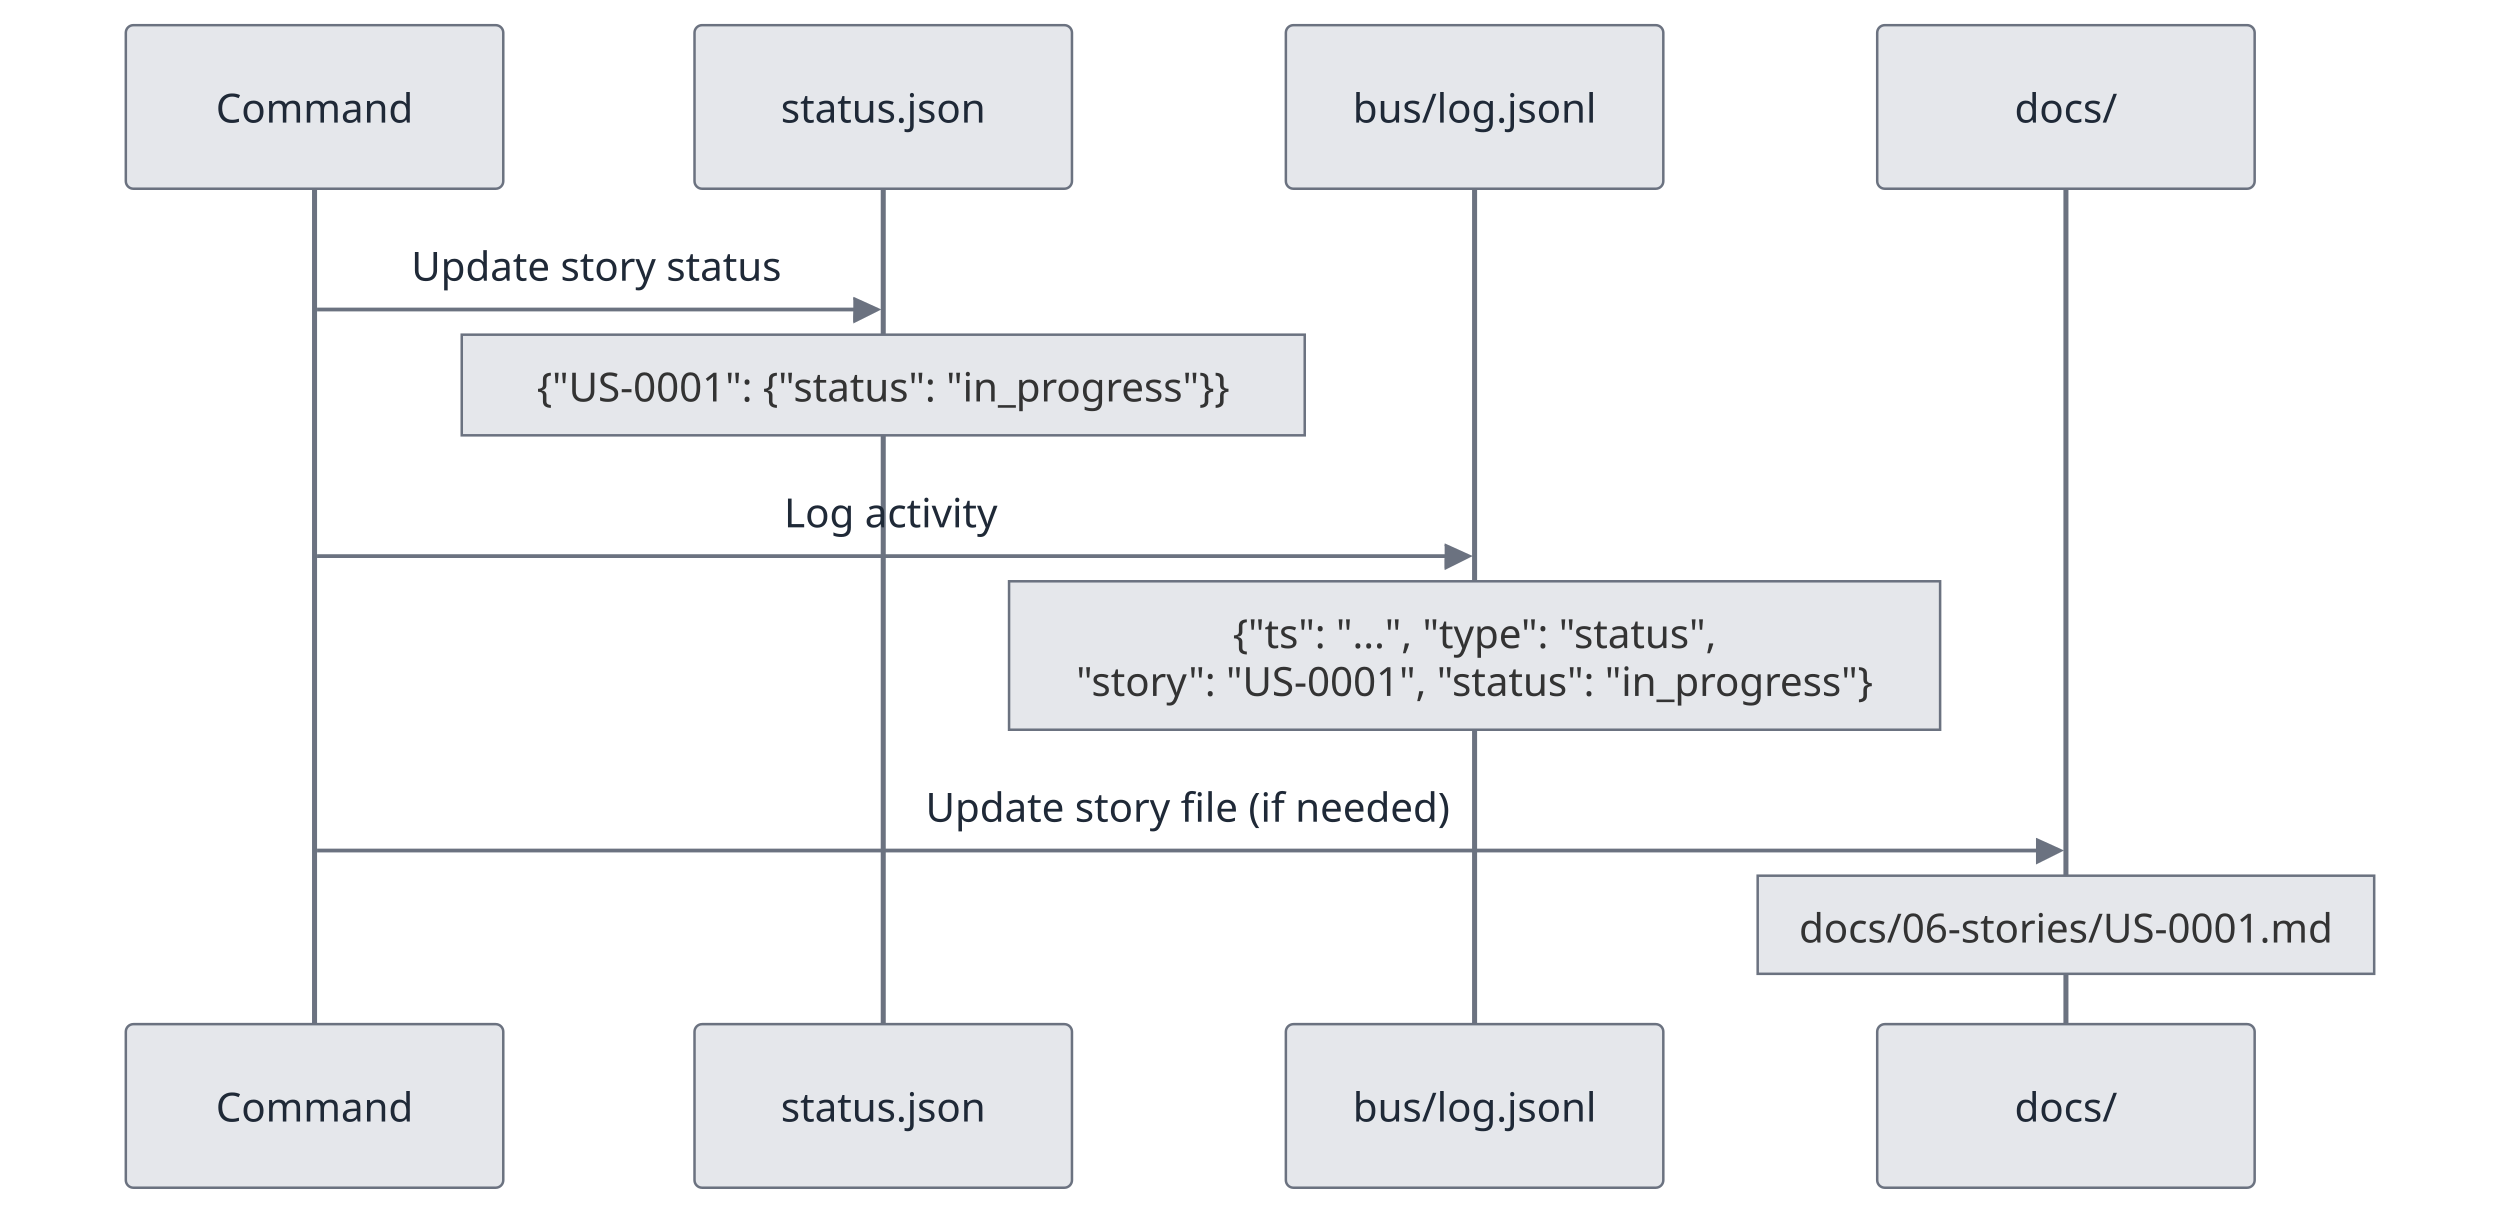
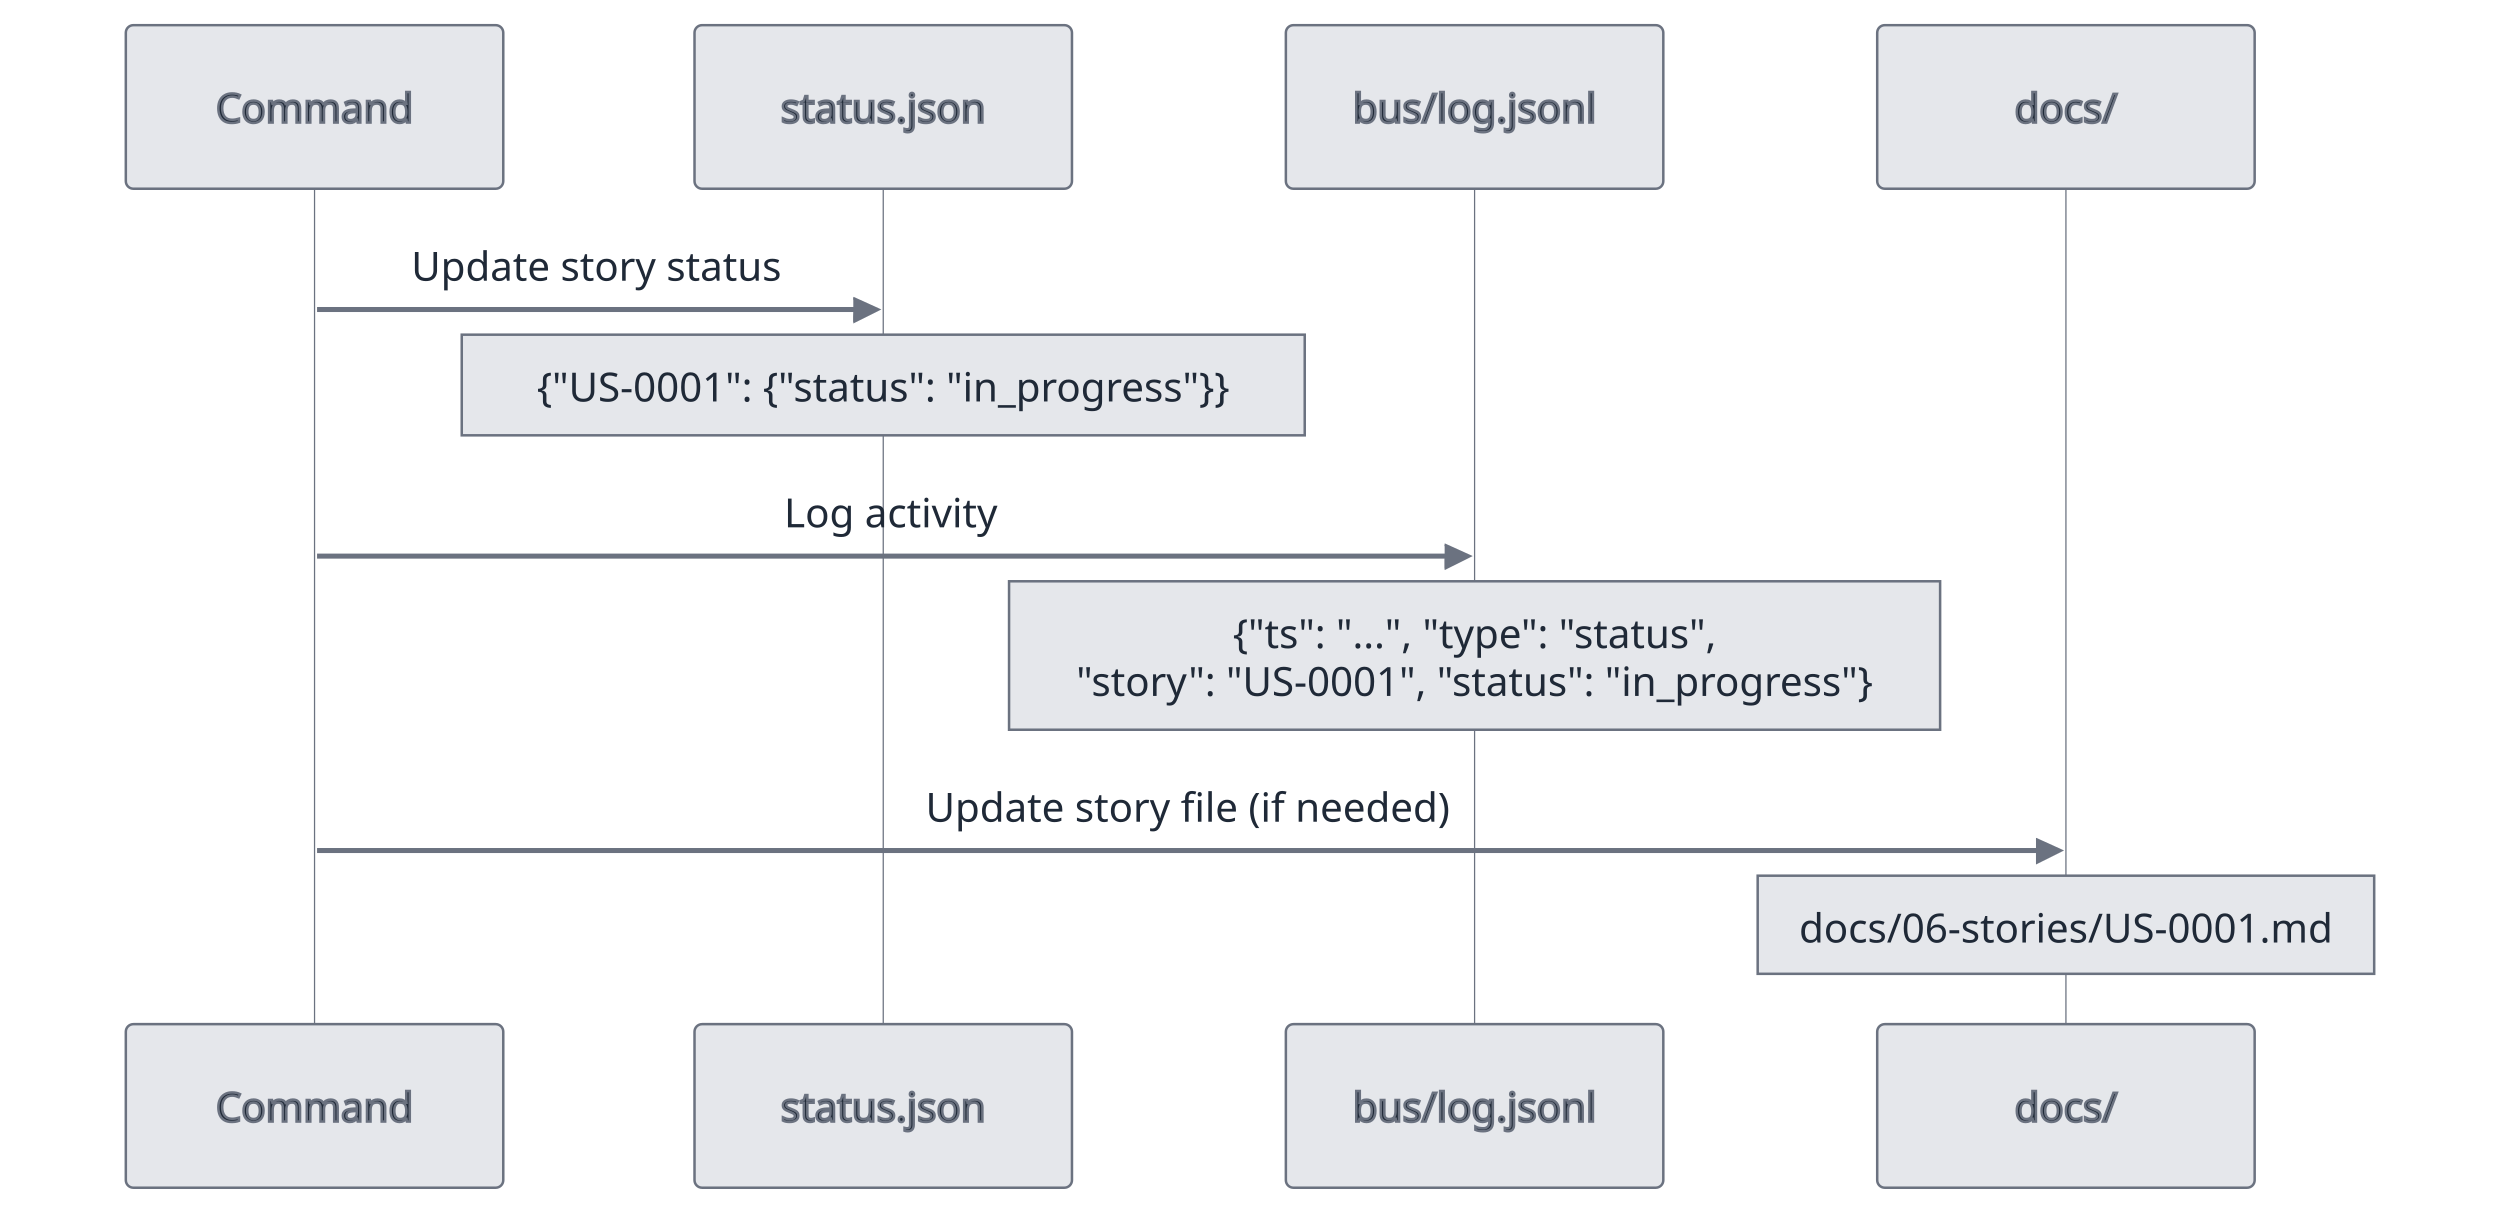
<svg xmlns="http://www.w3.org/2000/svg" id="my-svg" width="100%" style="max-width: 993.5px; background-color: transparent;" viewBox="-50 -10 993.5 483" role="graphics-document document" aria-roledescription="sequence" aria-describedby="chart-desc-my-svg" aria-labelledby="chart-title-my-svg">
  <g>
-     <rect x="696" y="397" fill="#e5e7eb" stroke="#6b7280" width="150" height="65" name="Docs" rx="3" ry="3" class="actor actor-bottom" />
+     <rect x="696" y="397" width="150" height="65" name="Docs" rx="3" ry="3" class="actor actor-bottom" />
    <text x="771" y="429.5" dominant-baseline="central" alignment-baseline="central" class="actor actor-box" style="text-anchor: middle; font-size: 16px; font-weight: 400;">
      <tspan x="771" dy="0">docs/</tspan>
    </text>
  </g>
  <g>
-     <rect x="461" y="397" fill="#e5e7eb" stroke="#6b7280" width="150" height="65" name="Bus" rx="3" ry="3" class="actor actor-bottom" />
+     <rect x="461" y="397" width="150" height="65" name="Bus" rx="3" ry="3" class="actor actor-bottom" />
    <text x="536" y="429.5" dominant-baseline="central" alignment-baseline="central" class="actor actor-box" style="text-anchor: middle; font-size: 16px; font-weight: 400;">
      <tspan x="536" dy="0">bus/log.jsonl</tspan>
    </text>
  </g>
  <g>
-     <rect x="226" y="397" fill="#e5e7eb" stroke="#6b7280" width="150" height="65" name="Status" rx="3" ry="3" class="actor actor-bottom" />
+     <rect x="226" y="397" width="150" height="65" name="Status" rx="3" ry="3" class="actor actor-bottom" />
    <text x="301" y="429.5" dominant-baseline="central" alignment-baseline="central" class="actor actor-box" style="text-anchor: middle; font-size: 16px; font-weight: 400;">
      <tspan x="301" dy="0">status.json</tspan>
    </text>
  </g>
  <g>
-     <rect x="0" y="397" fill="#e5e7eb" stroke="#6b7280" width="150" height="65" name="Cmd" rx="3" ry="3" class="actor actor-bottom" />
+     <rect x="0" y="397" width="150" height="65" name="Cmd" rx="3" ry="3" class="actor actor-bottom" />
    <text x="75" y="429.5" dominant-baseline="central" alignment-baseline="central" class="actor actor-box" style="text-anchor: middle; font-size: 16px; font-weight: 400;">
      <tspan x="75" dy="0">Command</tspan>
    </text>
  </g>
  <g>
-     <line id="actor3" x1="771" y1="65" x2="771" y2="397" class="actor-line 200" stroke-width="0.5px" stroke="#9ca3af" name="Docs" />
+     <line id="actor3" x1="771" y1="65" x2="771" y2="397" class="actor-line 200" stroke-width="0.5px" name="Docs" />
    <g id="root-3">
-       <rect x="696" y="0" fill="#e5e7eb" stroke="#6b7280" width="150" height="65" name="Docs" rx="3" ry="3" class="actor actor-top" />
+       <rect x="696" y="0" width="150" height="65" name="Docs" rx="3" ry="3" class="actor actor-top" />
      <text x="771" y="32.5" dominant-baseline="central" alignment-baseline="central" class="actor actor-box" style="text-anchor: middle; font-size: 16px; font-weight: 400;">
        <tspan x="771" dy="0">docs/</tspan>
      </text>
    </g>
  </g>
  <g>
-     <line id="actor2" x1="536" y1="65" x2="536" y2="397" class="actor-line 200" stroke-width="0.5px" stroke="#9ca3af" name="Bus" />
+     <line id="actor2" x1="536" y1="65" x2="536" y2="397" class="actor-line 200" stroke-width="0.5px" name="Bus" />
    <g id="root-2">
-       <rect x="461" y="0" fill="#e5e7eb" stroke="#6b7280" width="150" height="65" name="Bus" rx="3" ry="3" class="actor actor-top" />
+       <rect x="461" y="0" width="150" height="65" name="Bus" rx="3" ry="3" class="actor actor-top" />
      <text x="536" y="32.5" dominant-baseline="central" alignment-baseline="central" class="actor actor-box" style="text-anchor: middle; font-size: 16px; font-weight: 400;">
        <tspan x="536" dy="0">bus/log.jsonl</tspan>
      </text>
    </g>
  </g>
  <g>
-     <line id="actor1" x1="301" y1="65" x2="301" y2="397" class="actor-line 200" stroke-width="0.5px" stroke="#9ca3af" name="Status" />
+     <line id="actor1" x1="301" y1="65" x2="301" y2="397" class="actor-line 200" stroke-width="0.5px" name="Status" />
    <g id="root-1">
-       <rect x="226" y="0" fill="#e5e7eb" stroke="#6b7280" width="150" height="65" name="Status" rx="3" ry="3" class="actor actor-top" />
+       <rect x="226" y="0" width="150" height="65" name="Status" rx="3" ry="3" class="actor actor-top" />
      <text x="301" y="32.5" dominant-baseline="central" alignment-baseline="central" class="actor actor-box" style="text-anchor: middle; font-size: 16px; font-weight: 400;">
        <tspan x="301" dy="0">status.json</tspan>
      </text>
    </g>
  </g>
  <g>
-     <line id="actor0" x1="75" y1="65" x2="75" y2="397" class="actor-line 200" stroke-width="0.5px" stroke="#9ca3af" name="Cmd" />
+     <line id="actor0" x1="75" y1="65" x2="75" y2="397" class="actor-line 200" stroke-width="0.5px" name="Cmd" />
    <g id="root-0">
-       <rect x="0" y="0" fill="#e5e7eb" stroke="#6b7280" width="150" height="65" name="Cmd" rx="3" ry="3" class="actor actor-top" />
+       <rect x="0" y="0" width="150" height="65" name="Cmd" rx="3" ry="3" class="actor actor-top" />
      <text x="75" y="32.5" dominant-baseline="central" alignment-baseline="central" class="actor actor-box" style="text-anchor: middle; font-size: 16px; font-weight: 400;">
        <tspan x="75" dy="0">Command</tspan>
      </text>
    </g>
  </g>
-   <style>#my-svg{font-family:system-ui,sans-serif;font-size:14px;fill:#1f2937;}@keyframes edge-animation-frame{from{stroke-dashoffset:0;}}@keyframes dash{to{stroke-dashoffset:0;}}#my-svg .edge-animation-slow{stroke-dasharray:9,5!important;stroke-dashoffset:900;animation:dash 50s linear infinite;stroke-linecap:round;}#my-svg .edge-animation-fast{stroke-dasharray:9,5!important;stroke-dashoffset:900;animation:dash 20s linear infinite;stroke-linecap:round;}#my-svg .error-icon{fill:#f3f4f6;}#my-svg .error-text{fill:#0c0b09;stroke:#0c0b09;}#my-svg .edge-thickness-normal{stroke-width:1px;}#my-svg .edge-thickness-thick{stroke-width:3.5px;}#my-svg .edge-pattern-solid{stroke-dasharray:0;}#my-svg .edge-thickness-invisible{stroke-width:0;fill:none;}#my-svg .edge-pattern-dashed{stroke-dasharray:3;}#my-svg .edge-pattern-dotted{stroke-dasharray:2;}#my-svg .marker{fill:#6b7280;stroke:#6b7280;}#my-svg .marker.cross{stroke:#6b7280;}#my-svg svg{font-family:system-ui,sans-serif;font-size:14px;}#my-svg p{margin:0;}#my-svg .actor{stroke:#6b7280;fill:#e5e7eb;}#my-svg text.actor&gt;tspan{fill:#1f2937;stroke:none;}#my-svg .actor-line{stroke:#6b7280;}#my-svg .innerArc{stroke-width:1.5;stroke-dasharray:none;}#my-svg .messageLine0{stroke-width:1.5;stroke-dasharray:none;stroke:#1f2937;}#my-svg .messageLine1{stroke-width:1.5;stroke-dasharray:2,2;stroke:#1f2937;}#my-svg #arrowhead path{fill:#1f2937;stroke:#1f2937;}#my-svg .sequenceNumber{fill:#948d7f;}#my-svg #sequencenumber{fill:#1f2937;}#my-svg #crosshead path{fill:#1f2937;stroke:#1f2937;}#my-svg .messageText{fill:#1f2937;stroke:none;}#my-svg .labelBox{stroke:#6b7280;fill:#e5e7eb;}#my-svg .labelText,#my-svg .labelText&gt;tspan{fill:#1f2937;stroke:none;}#my-svg .loopText,#my-svg .loopText&gt;tspan{fill:#1f2937;stroke:none;}#my-svg .loopLine{stroke-width:2px;stroke-dasharray:2,2;stroke:#6b7280;fill:#6b7280;}#my-svg .note{stroke:hsl(52.683, 60%, 73.922%);fill:#fff5ad;}#my-svg .noteText,#my-svg .noteText&gt;tspan{fill:#333;stroke:none;}#my-svg .activation0{fill:#d1d5db;stroke:hsl(216, 12.195%, 73.922%);}#my-svg .activation1{fill:#d1d5db;stroke:hsl(216, 12.195%, 73.922%);}#my-svg .activation2{fill:#d1d5db;stroke:hsl(216, 12.195%, 73.922%);}#my-svg .actorPopupMenu{position:absolute;}#my-svg .actorPopupMenuPanel{position:absolute;fill:#e5e7eb;box-shadow:0px 8px 16px 0px rgba(0,0,0,0.2);filter:drop-shadow(3px 5px 2px rgb(0 0 0 / 0.4));}#my-svg .actor-man line{stroke:#6b7280;fill:#e5e7eb;}#my-svg .actor-man circle,#my-svg line{stroke:#6b7280;fill:#e5e7eb;stroke-width:2px;}#my-svg :root{--mermaid-font-family:"trebuchet ms",verdana,arial,sans-serif;}#my-svg .note{fill:#e5e7eb !important;stroke:#6b7280 !important;} #my-svg .noteText{fill:#1f2937 !important;} #my-svg .activation0,#my-svg .activation1,#my-svg .activation2{fill:#d1d5db !important;stroke:#6b7280 !important;} #my-svg .actor{fill:#e5e7eb !important;stroke:#6b7280 !important;} #my-svg .actor-line{stroke:#6b7280 !important;} #my-svg text.actor&gt;tspan{fill:#1f2937 !important;} #my-svg .messageText{fill:#1f2937 !important;} #my-svg .messageLine0,.messageLine1{stroke:#6b7280 !important;} #my-svg #arrowhead path{fill:#6b7280 !important;stroke:#6b7280 !important;} #my-svg .labelBox{fill:#e5e7eb !important;stroke:#6b7280 !important;} #my-svg .labelText{fill:#1f2937 !important;} #my-svg .loopText{fill:#1f2937 !important;} #my-svg .loopLine{stroke:#6b7280 !important;} #my-svg .edgeLabel{background-color:#e5e7eb !important;} #my-svg .edgeLabel p{background-color:#e5e7eb !important;} #my-svg .edgeLabel rect{fill:#e5e7eb !important;opacity:1 !important;} #my-svg .labelBkg{background-color:#e5e7eb !important;} #my-svg .statediagram-state rect{fill:#e5e7eb !important;stroke:#6b7280 !important;} #my-svg .statediagram-state .label text{fill:#1f2937 !important;} #my-svg .state-start,.state-end{fill:#6b7280 !important;} #my-svg path.transition{stroke:#6b7280 !important;} @media (prefers-color-scheme: dark) { #my-svg .note{fill:#374151 !important;stroke:#9ca3af !important;} #my-svg .noteText{fill:#e5e7eb !important;} #my-svg .activation0,#my-svg .activation1,#my-svg .activation2{fill:#4b5563 !important;stroke:#9ca3af !important;} #my-svg .actor{fill:#374151 !important;stroke:#9ca3af !important;} #my-svg .actor-line{stroke:#9ca3af !important;} #my-svg text.actor&gt;tspan{fill:#e5e7eb !important;} #my-svg .messageText{fill:#e5e7eb !important;} #my-svg .messageLine0,.messageLine1{stroke:#9ca3af !important;} #my-svg #arrowhead path{fill:#9ca3af !important;stroke:#9ca3af !important;} #my-svg .labelBox{fill:#374151 !important;stroke:#9ca3af !important;} #my-svg .labelText{fill:#e5e7eb !important;} #my-svg .loopText{fill:#e5e7eb !important;} #my-svg .loopLine{stroke:#9ca3af !important;} #my-svg .edgeLabel{background-color:#374151 !important;} #my-svg .edgeLabel p{background-color:#374151 !important;} #my-svg .edgeLabel rect{fill:#374151 !important;opacity:1 !important;} #my-svg .labelBkg{background-color:#374151 !important;} #my-svg .node rect,.node circle,.node ellipse,.node polygon,.node path{fill:#374151 !important;stroke:#9ca3af !important;} #my-svg .cluster rect{fill:#1f2937 !important;stroke:#6b7280 !important;} #my-svg .edgePath .path,.flowchart-link{stroke:#9ca3af !important;} #my-svg .marker,.arrowheadPath{fill:#9ca3af !important;stroke:#9ca3af !important;} #my-svg text,span,p{fill:#e5e7eb !important;color:#e5e7eb !important;} #my-svg .statediagram-state rect{fill:#374151 !important;stroke:#9ca3af !important;} #my-svg .statediagram-state .label text{fill:#e5e7eb !important;} #my-svg .state-start,.state-end{fill:#9ca3af !important;} #my-svg path.transition{stroke:#9ca3af !important;} }</style>
+   <style>#my-svg{font-family:system-ui,sans-serif;font-size:14px;fill:#1f2937;}/* AgileFlow Diagram Styles - Global Adaptive Light/Dark Mode */ /* This file is the SINGLE SOURCE OF TRUTH for all diagram styling */ /* ============================================ LIGHT MODE (Default) ============================================ */ /* Set color property for currentColor inheritance */ #my-svg{color:#6b7280;}/* Flowchart Nodes */ #my-svg .node rect, #my-svg .node circle, #my-svg .node ellipse, #my-svg .node polygon, #my-svg .node path{fill:#e5e7eb !important;stroke:#6b7280 !important;}/* Flowchart Edges */ #my-svg .edgePath .path, #my-svg .flowchart-link{stroke:#6b7280 !important;}/* Edge Labels */ #my-svg .edgeLabel{background-color:#e5e7eb !important;}#my-svg .edgeLabel rect{fill:#e5e7eb !important;opacity:1 !important;}#my-svg .edgeLabel p, #my-svg .labelBkg{background-color:#e5e7eb !important;}/* Clusters/Subgraphs */ #my-svg .cluster rect{fill:#f3f4f6 !important;stroke:#6b7280 !important;}#my-svg .cluster-label text, #my-svg .cluster-label span{fill:#1f2937 !important;color:#1f2937 !important;}/* Arrows/Markers */ #my-svg .marker, #my-svg .arrowheadPath, #my-svg #arrowhead path, #my-svg marker path{fill:#6b7280 !important;stroke:#6b7280 !important;}/* All Text */ #my-svg text, #my-svg span, #my-svg p, #my-svg tspan, #my-svg .label, #my-svg .nodeLabel, #my-svg .edgeLabel{fill:#1f2937 !important;color:#1f2937 !important;}/* Sequence Diagram - Actors */ #my-svg .actor, #my-svg .actor-top, #my-svg .actor-bottom, #my-svg rect.actor{fill:#e5e7eb !important;stroke:#6b7280 !important;}#my-svg .actor-line, #my-svg line.actor-line{stroke:#6b7280 !important;}#my-svg text.actor, #my-svg text.actor &gt; tspan, #my-svg .actor-box{fill:#1f2937 !important;}/* Sequence Diagram - Actor Man (stick figure) */ #my-svg .actor-man line, #my-svg .actor-man circle{stroke:#6b7280 !important;fill:#e5e7eb !important;}/* Sequence Diagram - Messages */ #my-svg .messageText{fill:#1f2937 !important;}#my-svg .messageLine0, #my-svg .messageLine1{stroke:#6b7280 !important;}/* Sequence Diagram - Notes (CRITICAL:override yellow) */ #my-svg .note, #my-svg rect.note{fill:#e5e7eb !important;stroke:#6b7280 !important;}#my-svg .noteText, #my-svg .noteText &gt; tspan, #my-svg text.noteText{fill:#1f2937 !important;}/* Sequence Diagram - Loops/Labels */ #my-svg .labelBox{fill:#e5e7eb !important;stroke:#6b7280 !important;}#my-svg .labelText, #my-svg .loopText, #my-svg .labelText &gt; tspan, #my-svg .loopText &gt; tspan{fill:#1f2937 !important;}#my-svg .loopLine{stroke:#6b7280 !important;}/* Sequence Diagram - Activations */ #my-svg .activation0, #my-svg .activation1, #my-svg .activation2{fill:#d1d5db !important;stroke:#6b7280 !important;}/* State Diagram */ #my-svg .statediagram-state rect, #my-svg .statediagram-cluster rect{fill:#e5e7eb !important;stroke:#6b7280 !important;}#my-svg .state-start, #my-svg .state-end, #my-svg .statediagram-state circle{fill:#6b7280 !important;}#my-svg path.transition{stroke:#6b7280 !important;}#my-svg .statediagram-state .label text{fill:#1f2937 !important;}/* ============================================ DARK MODE ============================================ */ @media (prefers-color-scheme:dark){/* Set color property for currentColor inheritance */ #my-svg{color:#9ca3af;}/* Flowchart Nodes */ #my-svg .node rect, #my-svg .node circle, #my-svg .node ellipse, #my-svg .node polygon, #my-svg .node path{fill:#374151 !important;stroke:#9ca3af !important;}/* Flowchart Edges */ #my-svg .edgePath .path, #my-svg .flowchart-link{stroke:#9ca3af !important;}/* Edge Labels */ #my-svg .edgeLabel{background-color:#374151 !important;}#my-svg .edgeLabel rect{fill:#374151 !important;}#my-svg .edgeLabel p, #my-svg .labelBkg{background-color:#374151 !important;}/* Clusters/Subgraphs */ #my-svg .cluster rect{fill:#1f2937 !important;stroke:#6b7280 !important;}#my-svg .cluster-label text, #my-svg .cluster-label span{fill:#e5e7eb !important;color:#e5e7eb !important;}/* Arrows/Markers */ #my-svg .marker, #my-svg .arrowheadPath, #my-svg #arrowhead path, #my-svg marker path{fill:#9ca3af !important;stroke:#9ca3af !important;}/* All Text */ #my-svg text, #my-svg span, #my-svg p, #my-svg tspan, #my-svg .label, #my-svg .nodeLabel, #my-svg .edgeLabel{fill:#e5e7eb !important;color:#e5e7eb !important;}/* Sequence Diagram - Actors */ #my-svg .actor, #my-svg .actor-top, #my-svg .actor-bottom, #my-svg rect.actor{fill:#374151 !important;stroke:#9ca3af !important;}#my-svg .actor-line, #my-svg line.actor-line{stroke:#9ca3af !important;}#my-svg text.actor, #my-svg text.actor &gt; tspan, #my-svg .actor-box{fill:#e5e7eb !important;}/* Sequence Diagram - Actor Man (stick figure) */ #my-svg .actor-man line, #my-svg .actor-man circle{stroke:#9ca3af !important;fill:#374151 !important;}/* Sequence Diagram - Messages */ #my-svg .messageText{fill:#e5e7eb !important;}#my-svg .messageLine0, #my-svg .messageLine1{stroke:#9ca3af !important;}/* Sequence Diagram - Notes (CRITICAL:override yellow) */ #my-svg .note, #my-svg rect.note{fill:#374151 !important;stroke:#9ca3af !important;}#my-svg .noteText, #my-svg .noteText &gt; tspan, #my-svg text.noteText{fill:#e5e7eb !important;}/* Sequence Diagram - Loops/Labels */ #my-svg .labelBox{fill:#374151 !important;stroke:#9ca3af !important;}#my-svg .labelText, #my-svg .loopText, #my-svg .labelText &gt; tspan, #my-svg .loopText &gt; tspan{fill:#e5e7eb !important;}#my-svg .loopLine{stroke:#9ca3af !important;}/* Sequence Diagram - Activations */ #my-svg .activation0, #my-svg .activation1, #my-svg .activation2{fill:#4b5563 !important;stroke:#9ca3af !important;}/* State Diagram */ #my-svg .statediagram-state rect, #my-svg .statediagram-cluster rect{fill:#374151 !important;stroke:#9ca3af !important;}#my-svg .state-start, #my-svg .state-end, #my-svg .statediagram-state circle{fill:#9ca3af !important;}#my-svg path.transition{stroke:#9ca3af !important;}#my-svg .statediagram-state .label text{fill:#e5e7eb !important;}}</style>
  <g />
  <defs>
    <symbol id="computer" width="24" height="24">
      <path transform="scale(.5)" d="M2 2v13h20v-13h-20zm18 11h-16v-9h16v9zm-10.228 6l.466-1h3.524l.467 1h-4.457zm14.228 3h-24l2-6h2.104l-1.33 4h18.45l-1.297-4h2.073l2 6zm-5-10h-14v-7h14v7z" />
    </symbol>
  </defs>
  <defs>
    <symbol id="database" fill-rule="evenodd" clip-rule="evenodd">
      <path transform="scale(.5)" d="M12.258.001l.256.004.255.005.253.008.251.01.249.012.247.015.246.016.242.019.241.02.239.023.236.024.233.027.231.028.229.031.225.032.223.034.22.036.217.038.214.04.211.041.208.043.205.045.201.046.198.048.194.05.191.051.187.053.183.054.18.056.175.057.172.059.168.06.163.061.16.063.155.064.15.066.074.033.073.033.071.034.07.034.069.035.068.035.067.035.066.035.064.036.064.036.062.036.06.036.06.037.058.037.058.037.055.038.055.038.053.038.052.038.051.039.05.039.048.039.047.039.045.04.044.04.043.04.041.04.04.041.039.041.037.041.036.041.034.041.033.042.032.042.03.042.029.042.027.042.026.043.024.043.023.043.021.043.02.043.018.044.017.043.015.044.013.044.012.044.011.045.009.044.007.045.006.045.004.045.002.045.001.045v17l-.001.045-.002.045-.004.045-.006.045-.007.045-.009.044-.011.045-.012.044-.013.044-.015.044-.017.043-.018.044-.02.043-.021.043-.023.043-.024.043-.026.043-.027.042-.029.042-.03.042-.032.042-.033.042-.034.041-.036.041-.037.041-.039.041-.04.041-.041.04-.043.04-.044.04-.045.04-.047.039-.048.039-.05.039-.051.039-.052.038-.053.038-.055.038-.055.038-.058.037-.058.037-.06.037-.06.036-.062.036-.064.036-.064.036-.066.035-.067.035-.068.035-.069.035-.07.034-.071.034-.073.033-.074.033-.15.066-.155.064-.16.063-.163.061-.168.06-.172.059-.175.057-.18.056-.183.054-.187.053-.191.051-.194.05-.198.048-.201.046-.205.045-.208.043-.211.041-.214.04-.217.038-.22.036-.223.034-.225.032-.229.031-.231.028-.233.027-.236.024-.239.023-.241.02-.242.019-.246.016-.247.015-.249.012-.251.01-.253.008-.255.005-.256.004-.258.001-.258-.001-.256-.004-.255-.005-.253-.008-.251-.01-.249-.012-.247-.015-.245-.016-.243-.019-.241-.02-.238-.023-.236-.024-.234-.027-.231-.028-.228-.031-.226-.032-.223-.034-.22-.036-.217-.038-.214-.04-.211-.041-.208-.043-.204-.045-.201-.046-.198-.048-.195-.05-.19-.051-.187-.053-.184-.054-.179-.056-.176-.057-.172-.059-.167-.06-.164-.061-.159-.063-.155-.064-.151-.066-.074-.033-.072-.033-.072-.034-.07-.034-.069-.035-.068-.035-.067-.035-.066-.035-.064-.036-.063-.036-.062-.036-.061-.036-.06-.037-.058-.037-.057-.037-.056-.038-.055-.038-.053-.038-.052-.038-.051-.039-.049-.039-.049-.039-.046-.039-.046-.04-.044-.04-.043-.04-.041-.04-.04-.041-.039-.041-.037-.041-.036-.041-.034-.041-.033-.042-.032-.042-.03-.042-.029-.042-.027-.042-.026-.043-.024-.043-.023-.043-.021-.043-.02-.043-.018-.044-.017-.043-.015-.044-.013-.044-.012-.044-.011-.045-.009-.044-.007-.045-.006-.045-.004-.045-.002-.045-.001-.045v-17l.001-.045.002-.045.004-.045.006-.045.007-.045.009-.044.011-.045.012-.044.013-.044.015-.044.017-.043.018-.044.02-.043.021-.043.023-.043.024-.043.026-.043.027-.042.029-.042.03-.042.032-.042.033-.042.034-.041.036-.041.037-.041.039-.041.04-.041.041-.04.043-.04.044-.04.046-.04.046-.039.049-.039.049-.039.051-.039.052-.038.053-.038.055-.038.056-.038.057-.037.058-.037.06-.037.061-.036.062-.036.063-.036.064-.036.066-.035.067-.035.068-.035.069-.035.07-.034.072-.034.072-.033.074-.033.151-.066.155-.064.159-.063.164-.061.167-.06.172-.059.176-.057.179-.056.184-.054.187-.053.19-.051.195-.05.198-.048.201-.046.204-.045.208-.043.211-.041.214-.04.217-.038.22-.036.223-.034.226-.032.228-.031.231-.028.234-.027.236-.024.238-.023.241-.02.243-.019.245-.016.247-.015.249-.012.251-.01.253-.008.255-.005.256-.004.258-.001.258.001zm-9.258 20.499v.01l.001.021.003.021.004.022.005.021.006.022.007.022.009.023.01.022.011.023.012.023.013.023.015.023.016.024.017.023.018.024.019.024.021.024.022.025.023.024.024.025.052.049.056.05.061.051.066.051.07.051.075.051.079.052.084.052.088.052.092.052.097.052.102.051.105.052.11.052.114.051.119.051.123.051.127.05.131.05.135.05.139.048.144.049.147.047.152.047.155.047.16.045.163.045.167.043.171.043.176.041.178.041.183.039.187.039.19.037.194.035.197.035.202.033.204.031.209.03.212.029.216.027.219.025.222.024.226.021.23.02.233.018.236.016.24.015.243.012.246.01.249.008.253.005.256.004.259.001.26-.001.257-.004.254-.005.25-.008.247-.011.244-.012.241-.014.237-.016.233-.018.231-.021.226-.021.224-.024.22-.026.216-.027.212-.028.21-.031.205-.031.202-.034.198-.034.194-.036.191-.037.187-.039.183-.04.179-.04.175-.042.172-.043.168-.044.163-.045.16-.046.155-.046.152-.047.148-.048.143-.049.139-.049.136-.05.131-.05.126-.05.123-.051.118-.052.114-.051.11-.052.106-.052.101-.052.096-.052.092-.052.088-.053.083-.051.079-.052.074-.052.07-.051.065-.051.06-.051.056-.05.051-.05.023-.024.023-.025.021-.024.02-.024.019-.024.018-.024.017-.024.015-.023.014-.024.013-.023.012-.023.01-.023.01-.022.008-.022.006-.022.006-.022.004-.022.004-.021.001-.021.001-.021v-4.127l-.077.055-.08.053-.083.054-.085.053-.087.052-.09.052-.093.051-.095.05-.097.05-.1.049-.102.049-.105.048-.106.047-.109.047-.111.046-.114.045-.115.045-.118.044-.12.043-.122.042-.124.042-.126.041-.128.04-.13.04-.132.038-.134.038-.135.037-.138.037-.139.035-.142.035-.143.034-.144.033-.147.032-.148.031-.15.03-.151.03-.153.029-.154.027-.156.027-.158.026-.159.025-.161.024-.162.023-.163.022-.165.021-.166.02-.167.019-.169.018-.169.017-.171.016-.173.015-.173.014-.175.013-.175.012-.177.011-.178.01-.179.008-.179.008-.181.006-.182.005-.182.004-.184.003-.184.002h-.37l-.184-.002-.184-.003-.182-.004-.182-.005-.181-.006-.179-.008-.179-.008-.178-.01-.176-.011-.176-.012-.175-.013-.173-.014-.172-.015-.171-.016-.17-.017-.169-.018-.167-.019-.166-.02-.165-.021-.163-.022-.162-.023-.161-.024-.159-.025-.157-.026-.156-.027-.155-.027-.153-.029-.151-.03-.15-.03-.148-.031-.146-.032-.145-.033-.143-.034-.141-.035-.14-.035-.137-.037-.136-.037-.134-.038-.132-.038-.13-.04-.128-.04-.126-.041-.124-.042-.122-.042-.12-.044-.117-.043-.116-.045-.113-.045-.112-.046-.109-.047-.106-.047-.105-.048-.102-.049-.1-.049-.097-.05-.095-.05-.093-.052-.09-.051-.087-.052-.085-.053-.083-.054-.08-.054-.077-.054v4.127zm0-5.654v.011l.001.021.003.021.004.021.005.022.006.022.007.022.009.022.01.022.011.023.012.023.013.023.015.024.016.023.017.024.018.024.019.024.021.024.022.024.023.025.024.024.052.05.056.05.061.05.066.051.07.051.075.052.079.051.084.052.088.052.092.052.097.052.102.052.105.052.11.051.114.051.119.052.123.05.127.051.131.05.135.049.139.049.144.048.147.048.152.047.155.046.16.045.163.045.167.044.171.042.176.042.178.04.183.04.187.038.19.037.194.036.197.034.202.033.204.032.209.03.212.028.216.027.219.025.222.024.226.022.23.02.233.018.236.016.24.014.243.012.246.01.249.008.253.006.256.003.259.001.26-.001.257-.003.254-.006.25-.008.247-.01.244-.012.241-.015.237-.016.233-.018.231-.02.226-.022.224-.024.22-.025.216-.027.212-.029.21-.03.205-.032.202-.033.198-.035.194-.036.191-.037.187-.039.183-.039.179-.041.175-.042.172-.043.168-.044.163-.045.16-.045.155-.047.152-.047.148-.048.143-.048.139-.05.136-.049.131-.05.126-.051.123-.051.118-.051.114-.052.11-.052.106-.052.101-.052.096-.052.092-.052.088-.052.083-.052.079-.052.074-.051.07-.052.065-.051.06-.05.056-.051.051-.049.023-.025.023-.024.021-.025.02-.024.019-.024.018-.024.017-.024.015-.023.014-.023.013-.024.012-.022.01-.023.01-.023.008-.022.006-.022.006-.022.004-.021.004-.022.001-.021.001-.021v-4.139l-.077.054-.08.054-.083.054-.085.052-.087.053-.09.051-.093.051-.095.051-.097.05-.1.049-.102.049-.105.048-.106.047-.109.047-.111.046-.114.045-.115.044-.118.044-.12.044-.122.042-.124.042-.126.041-.128.04-.13.039-.132.039-.134.038-.135.037-.138.036-.139.036-.142.035-.143.033-.144.033-.147.033-.148.031-.15.03-.151.03-.153.028-.154.028-.156.027-.158.026-.159.025-.161.024-.162.023-.163.022-.165.021-.166.02-.167.019-.169.018-.169.017-.171.016-.173.015-.173.014-.175.013-.175.012-.177.011-.178.009-.179.009-.179.007-.181.007-.182.005-.182.004-.184.003-.184.002h-.37l-.184-.002-.184-.003-.182-.004-.182-.005-.181-.007-.179-.007-.179-.009-.178-.009-.176-.011-.176-.012-.175-.013-.173-.014-.172-.015-.171-.016-.17-.017-.169-.018-.167-.019-.166-.02-.165-.021-.163-.022-.162-.023-.161-.024-.159-.025-.157-.026-.156-.027-.155-.028-.153-.028-.151-.03-.15-.03-.148-.031-.146-.033-.145-.033-.143-.033-.141-.035-.14-.036-.137-.036-.136-.037-.134-.038-.132-.039-.13-.039-.128-.04-.126-.041-.124-.042-.122-.043-.12-.043-.117-.044-.116-.044-.113-.046-.112-.046-.109-.046-.106-.047-.105-.048-.102-.049-.1-.049-.097-.05-.095-.051-.093-.051-.09-.051-.087-.053-.085-.052-.083-.054-.08-.054-.077-.054v4.139zm0-5.666v.011l.001.02.003.022.004.021.005.022.006.021.007.022.009.023.01.022.011.023.012.023.013.023.015.023.016.024.017.024.018.023.019.024.021.025.022.024.023.024.024.025.052.05.056.05.061.05.066.051.07.051.075.052.079.051.084.052.088.052.092.052.097.052.102.052.105.051.11.052.114.051.119.051.123.051.127.05.131.05.135.05.139.049.144.048.147.048.152.047.155.046.16.045.163.045.167.043.171.043.176.042.178.04.183.04.187.038.19.037.194.036.197.034.202.033.204.032.209.03.212.028.216.027.219.025.222.024.226.021.23.02.233.018.236.017.24.014.243.012.246.01.249.008.253.006.256.003.259.001.26-.001.257-.003.254-.006.25-.008.247-.01.244-.013.241-.014.237-.016.233-.018.231-.02.226-.022.224-.024.22-.025.216-.027.212-.029.21-.03.205-.032.202-.033.198-.035.194-.036.191-.037.187-.039.183-.039.179-.041.175-.042.172-.043.168-.044.163-.045.16-.045.155-.047.152-.047.148-.048.143-.049.139-.049.136-.049.131-.051.126-.05.123-.051.118-.052.114-.051.11-.052.106-.052.101-.052.096-.052.092-.052.088-.052.083-.052.079-.052.074-.052.07-.051.065-.051.06-.051.056-.05.051-.049.023-.025.023-.025.021-.024.02-.024.019-.024.018-.024.017-.024.015-.023.014-.024.013-.023.012-.023.01-.022.01-.023.008-.022.006-.022.006-.022.004-.022.004-.021.001-.021.001-.021v-4.153l-.077.054-.08.054-.083.053-.085.053-.087.053-.09.051-.093.051-.095.051-.097.05-.1.049-.102.048-.105.048-.106.048-.109.046-.111.046-.114.046-.115.044-.118.044-.12.043-.122.043-.124.042-.126.041-.128.04-.13.039-.132.039-.134.038-.135.037-.138.036-.139.036-.142.034-.143.034-.144.033-.147.032-.148.032-.15.03-.151.03-.153.028-.154.028-.156.027-.158.026-.159.024-.161.024-.162.023-.163.023-.165.021-.166.02-.167.019-.169.018-.169.017-.171.016-.173.015-.173.014-.175.013-.175.012-.177.01-.178.01-.179.009-.179.007-.181.006-.182.006-.182.004-.184.003-.184.001-.185.001-.185-.001-.184-.001-.184-.003-.182-.004-.182-.006-.181-.006-.179-.007-.179-.009-.178-.01-.176-.01-.176-.012-.175-.013-.173-.014-.172-.015-.171-.016-.17-.017-.169-.018-.167-.019-.166-.02-.165-.021-.163-.023-.162-.023-.161-.024-.159-.024-.157-.026-.156-.027-.155-.028-.153-.028-.151-.03-.15-.03-.148-.032-.146-.032-.145-.033-.143-.034-.141-.034-.14-.036-.137-.036-.136-.037-.134-.038-.132-.039-.13-.039-.128-.041-.126-.041-.124-.041-.122-.043-.12-.043-.117-.044-.116-.044-.113-.046-.112-.046-.109-.046-.106-.048-.105-.048-.102-.048-.1-.05-.097-.049-.095-.051-.093-.051-.09-.052-.087-.052-.085-.053-.083-.053-.08-.054-.077-.054v4.153zm8.74-8.179l-.257.004-.254.005-.25.008-.247.011-.244.012-.241.014-.237.016-.233.018-.231.021-.226.022-.224.023-.22.026-.216.027-.212.028-.21.031-.205.032-.202.033-.198.034-.194.036-.191.038-.187.038-.183.04-.179.041-.175.042-.172.043-.168.043-.163.045-.16.046-.155.046-.152.048-.148.048-.143.048-.139.049-.136.05-.131.05-.126.051-.123.051-.118.051-.114.052-.11.052-.106.052-.101.052-.096.052-.092.052-.088.052-.083.052-.079.052-.074.051-.07.052-.065.051-.06.05-.056.05-.051.05-.023.025-.023.024-.021.024-.02.025-.019.024-.018.024-.017.023-.015.024-.014.023-.013.023-.012.023-.01.023-.01.022-.008.022-.006.023-.006.021-.004.022-.004.021-.001.021-.001.021.001.021.001.021.004.021.004.022.006.021.006.023.008.022.01.022.01.023.012.023.013.023.014.023.015.024.017.023.018.024.019.024.02.025.021.024.023.024.023.025.051.05.056.05.06.05.065.051.07.052.074.051.079.052.083.052.088.052.092.052.096.052.101.052.106.052.11.052.114.052.118.051.123.051.126.051.131.05.136.05.139.049.143.048.148.048.152.048.155.046.16.046.163.045.168.043.172.043.175.042.179.041.183.04.187.038.191.038.194.036.198.034.202.033.205.032.21.031.212.028.216.027.22.026.224.023.226.022.231.021.233.018.237.016.241.014.244.012.247.011.25.008.254.005.257.004.26.001.26-.001.257-.004.254-.005.25-.008.247-.011.244-.012.241-.014.237-.016.233-.018.231-.021.226-.022.224-.023.22-.026.216-.027.212-.028.21-.031.205-.032.202-.033.198-.034.194-.036.191-.038.187-.038.183-.04.179-.041.175-.042.172-.043.168-.043.163-.045.16-.046.155-.046.152-.048.148-.048.143-.048.139-.049.136-.05.131-.05.126-.051.123-.051.118-.051.114-.052.11-.052.106-.052.101-.052.096-.052.092-.052.088-.052.083-.052.079-.052.074-.051.07-.052.065-.051.06-.05.056-.05.051-.05.023-.025.023-.024.021-.024.02-.025.019-.024.018-.024.017-.023.015-.024.014-.023.013-.023.012-.023.01-.023.01-.022.008-.022.006-.023.006-.021.004-.022.004-.021.001-.021.001-.021-.001-.021-.001-.021-.004-.021-.004-.022-.006-.021-.006-.023-.008-.022-.01-.022-.01-.023-.012-.023-.013-.023-.014-.023-.015-.024-.017-.023-.018-.024-.019-.024-.02-.025-.021-.024-.023-.024-.023-.025-.051-.05-.056-.05-.06-.05-.065-.051-.07-.052-.074-.051-.079-.052-.083-.052-.088-.052-.092-.052-.096-.052-.101-.052-.106-.052-.11-.052-.114-.052-.118-.051-.123-.051-.126-.051-.131-.05-.136-.05-.139-.049-.143-.048-.148-.048-.152-.048-.155-.046-.16-.046-.163-.045-.168-.043-.172-.043-.175-.042-.179-.041-.183-.04-.187-.038-.191-.038-.194-.036-.198-.034-.202-.033-.205-.032-.21-.031-.212-.028-.216-.027-.22-.026-.224-.023-.226-.022-.231-.021-.233-.018-.237-.016-.241-.014-.244-.012-.247-.011-.25-.008-.254-.005-.257-.004-.26-.001-.26.001z" />
    </symbol>
  </defs>
  <defs>
    <symbol id="clock" width="24" height="24">
      <path transform="scale(.5)" d="M12 2c5.514 0 10 4.486 10 10s-4.486 10-10 10-10-4.486-10-10 4.486-10 10-10zm0-2c-6.627 0-12 5.373-12 12s5.373 12 12 12 12-5.373 12-12-5.373-12-12-12zm5.848 12.459c.202.038.202.333.001.372-1.907.361-6.045 1.111-6.547 1.111-.719 0-1.301-.582-1.301-1.301 0-.512.77-5.447 1.125-7.445.034-.192.312-.181.343.014l.985 6.238 5.394 1.011z" />
    </symbol>
  </defs>
  <defs>
    <marker id="arrowhead" refX="7.9" refY="5" markerUnits="userSpaceOnUse" markerWidth="12" markerHeight="12" orient="auto-start-reverse">
      <path d="M -1 0 L 10 5 L 0 10 z" />
    </marker>
  </defs>
  <defs>
    <marker id="crosshead" markerWidth="15" markerHeight="8" orient="auto" refX="4" refY="4.5">
-       <path fill="none" stroke="#000000" stroke-width="1pt" d="M 1,2 L 6,7 M 6,2 L 1,7" style="stroke-dasharray: 0, 0;" />
+       <path fill="none" stroke-width="1pt" d="M 1,2 L 6,7 M 6,2 L 1,7" style="stroke-dasharray: 0, 0;" />
    </marker>
  </defs>
  <defs>
    <marker id="filled-head" refX="15.5" refY="7" markerWidth="20" markerHeight="28" orient="auto">
      <path d="M 18,7 L9,13 L14,7 L9,1 Z" />
    </marker>
  </defs>
  <defs>
    <marker id="sequencenumber" refX="15" refY="15" markerWidth="60" markerHeight="40" orient="auto">
      <circle cx="15" cy="15" r="6" />
    </marker>
  </defs>
  <g>
-     <rect x="133.5" y="123" fill="#e5e7eb" stroke="#6b7280" width="335" height="40" class="note" />
+     <rect x="133.5" y="123" width="335" height="40" class="note" />
    <text x="301" y="128" text-anchor="middle" dominant-baseline="middle" alignment-baseline="middle" class="noteText" dy="1em" style="font-size: 16px; font-weight: 400;">
      <tspan x="301">{"US-0001": {"status": "in_progress"}}</tspan>
    </text>
  </g>
  <g>
-     <rect x="351" y="221" fill="#e5e7eb" stroke="#6b7280" width="370" height="59" class="note" />
+     <rect x="351" y="221" width="370" height="59" class="note" />
    <text x="536" y="226" text-anchor="middle" dominant-baseline="middle" alignment-baseline="middle" class="noteText" dy="1em" style="font-size: 16px; font-weight: 400;">
      <tspan x="536">{"ts": "...", "type": "status",</tspan>
    </text>
    <text x="536" y="245" text-anchor="middle" dominant-baseline="middle" alignment-baseline="middle" class="noteText" dy="1em" style="font-size: 16px; font-weight: 400;">
      <tspan x="536">"story": "US-0001", "status": "in_progress"}</tspan>
    </text>
  </g>
  <g>
-     <rect x="648.5" y="338" fill="#e5e7eb" stroke="#6b7280" width="245" height="39" class="note" />
+     <rect x="648.5" y="338" width="245" height="39" class="note" />
    <text x="771" y="343" text-anchor="middle" dominant-baseline="middle" alignment-baseline="middle" class="noteText" dy="1em" style="font-size: 16px; font-weight: 400;">
      <tspan x="771">docs/06-stories/US-0001.md</tspan>
    </text>
  </g>
  <text x="187" y="80" text-anchor="middle" dominant-baseline="middle" alignment-baseline="middle" class="messageText" dy="1em" style="font-size: 16px; font-weight: 400;">Update story status</text>
  <line x1="76" y1="113" x2="297" y2="113" class="messageLine0" stroke-width="2" stroke="none" marker-end="url(#arrowhead)" style="fill: none;" />
  <text x="304" y="178" text-anchor="middle" dominant-baseline="middle" alignment-baseline="middle" class="messageText" dy="1em" style="font-size: 16px; font-weight: 400;">Log activity</text>
  <line x1="76" y1="211" x2="532" y2="211" class="messageLine0" stroke-width="2" stroke="none" marker-end="url(#arrowhead)" style="fill: none;" />
  <text x="422" y="295" text-anchor="middle" dominant-baseline="middle" alignment-baseline="middle" class="messageText" dy="1em" style="font-size: 16px; font-weight: 400;">Update story file (if needed)</text>
  <line x1="76" y1="328" x2="767" y2="328" class="messageLine0" stroke-width="2" stroke="none" marker-end="url(#arrowhead)" style="fill: none;" />
</svg>
